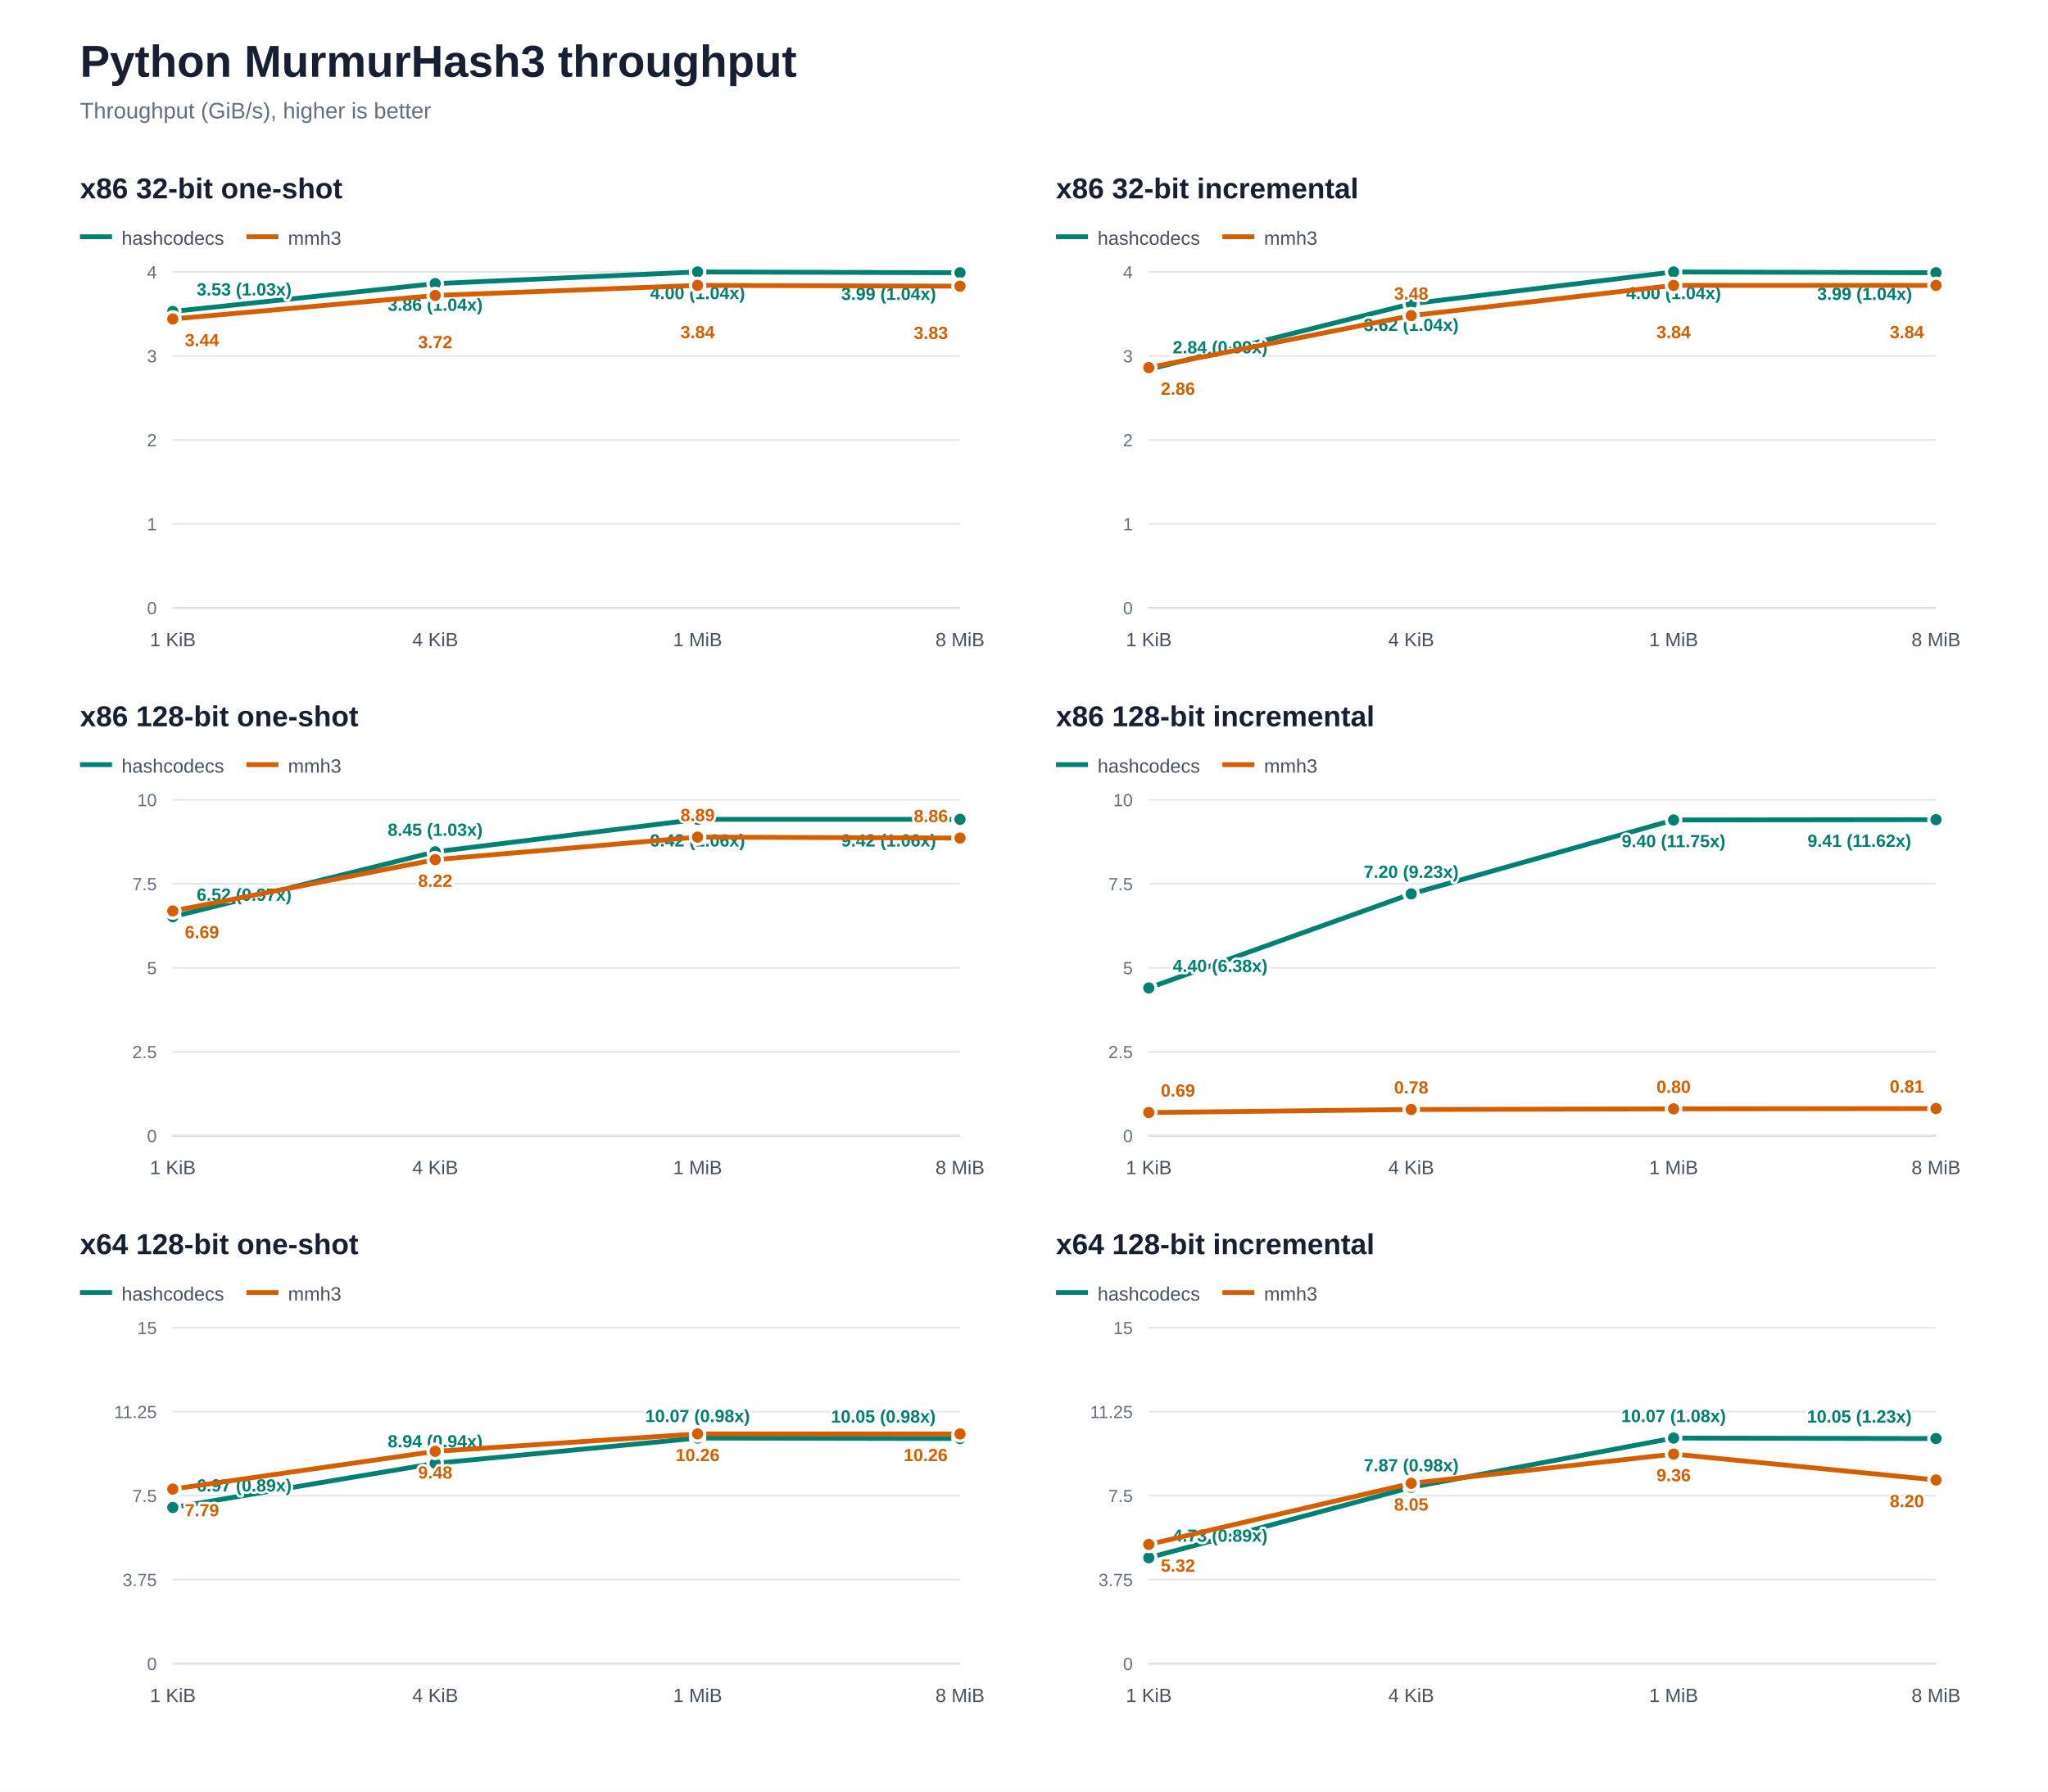
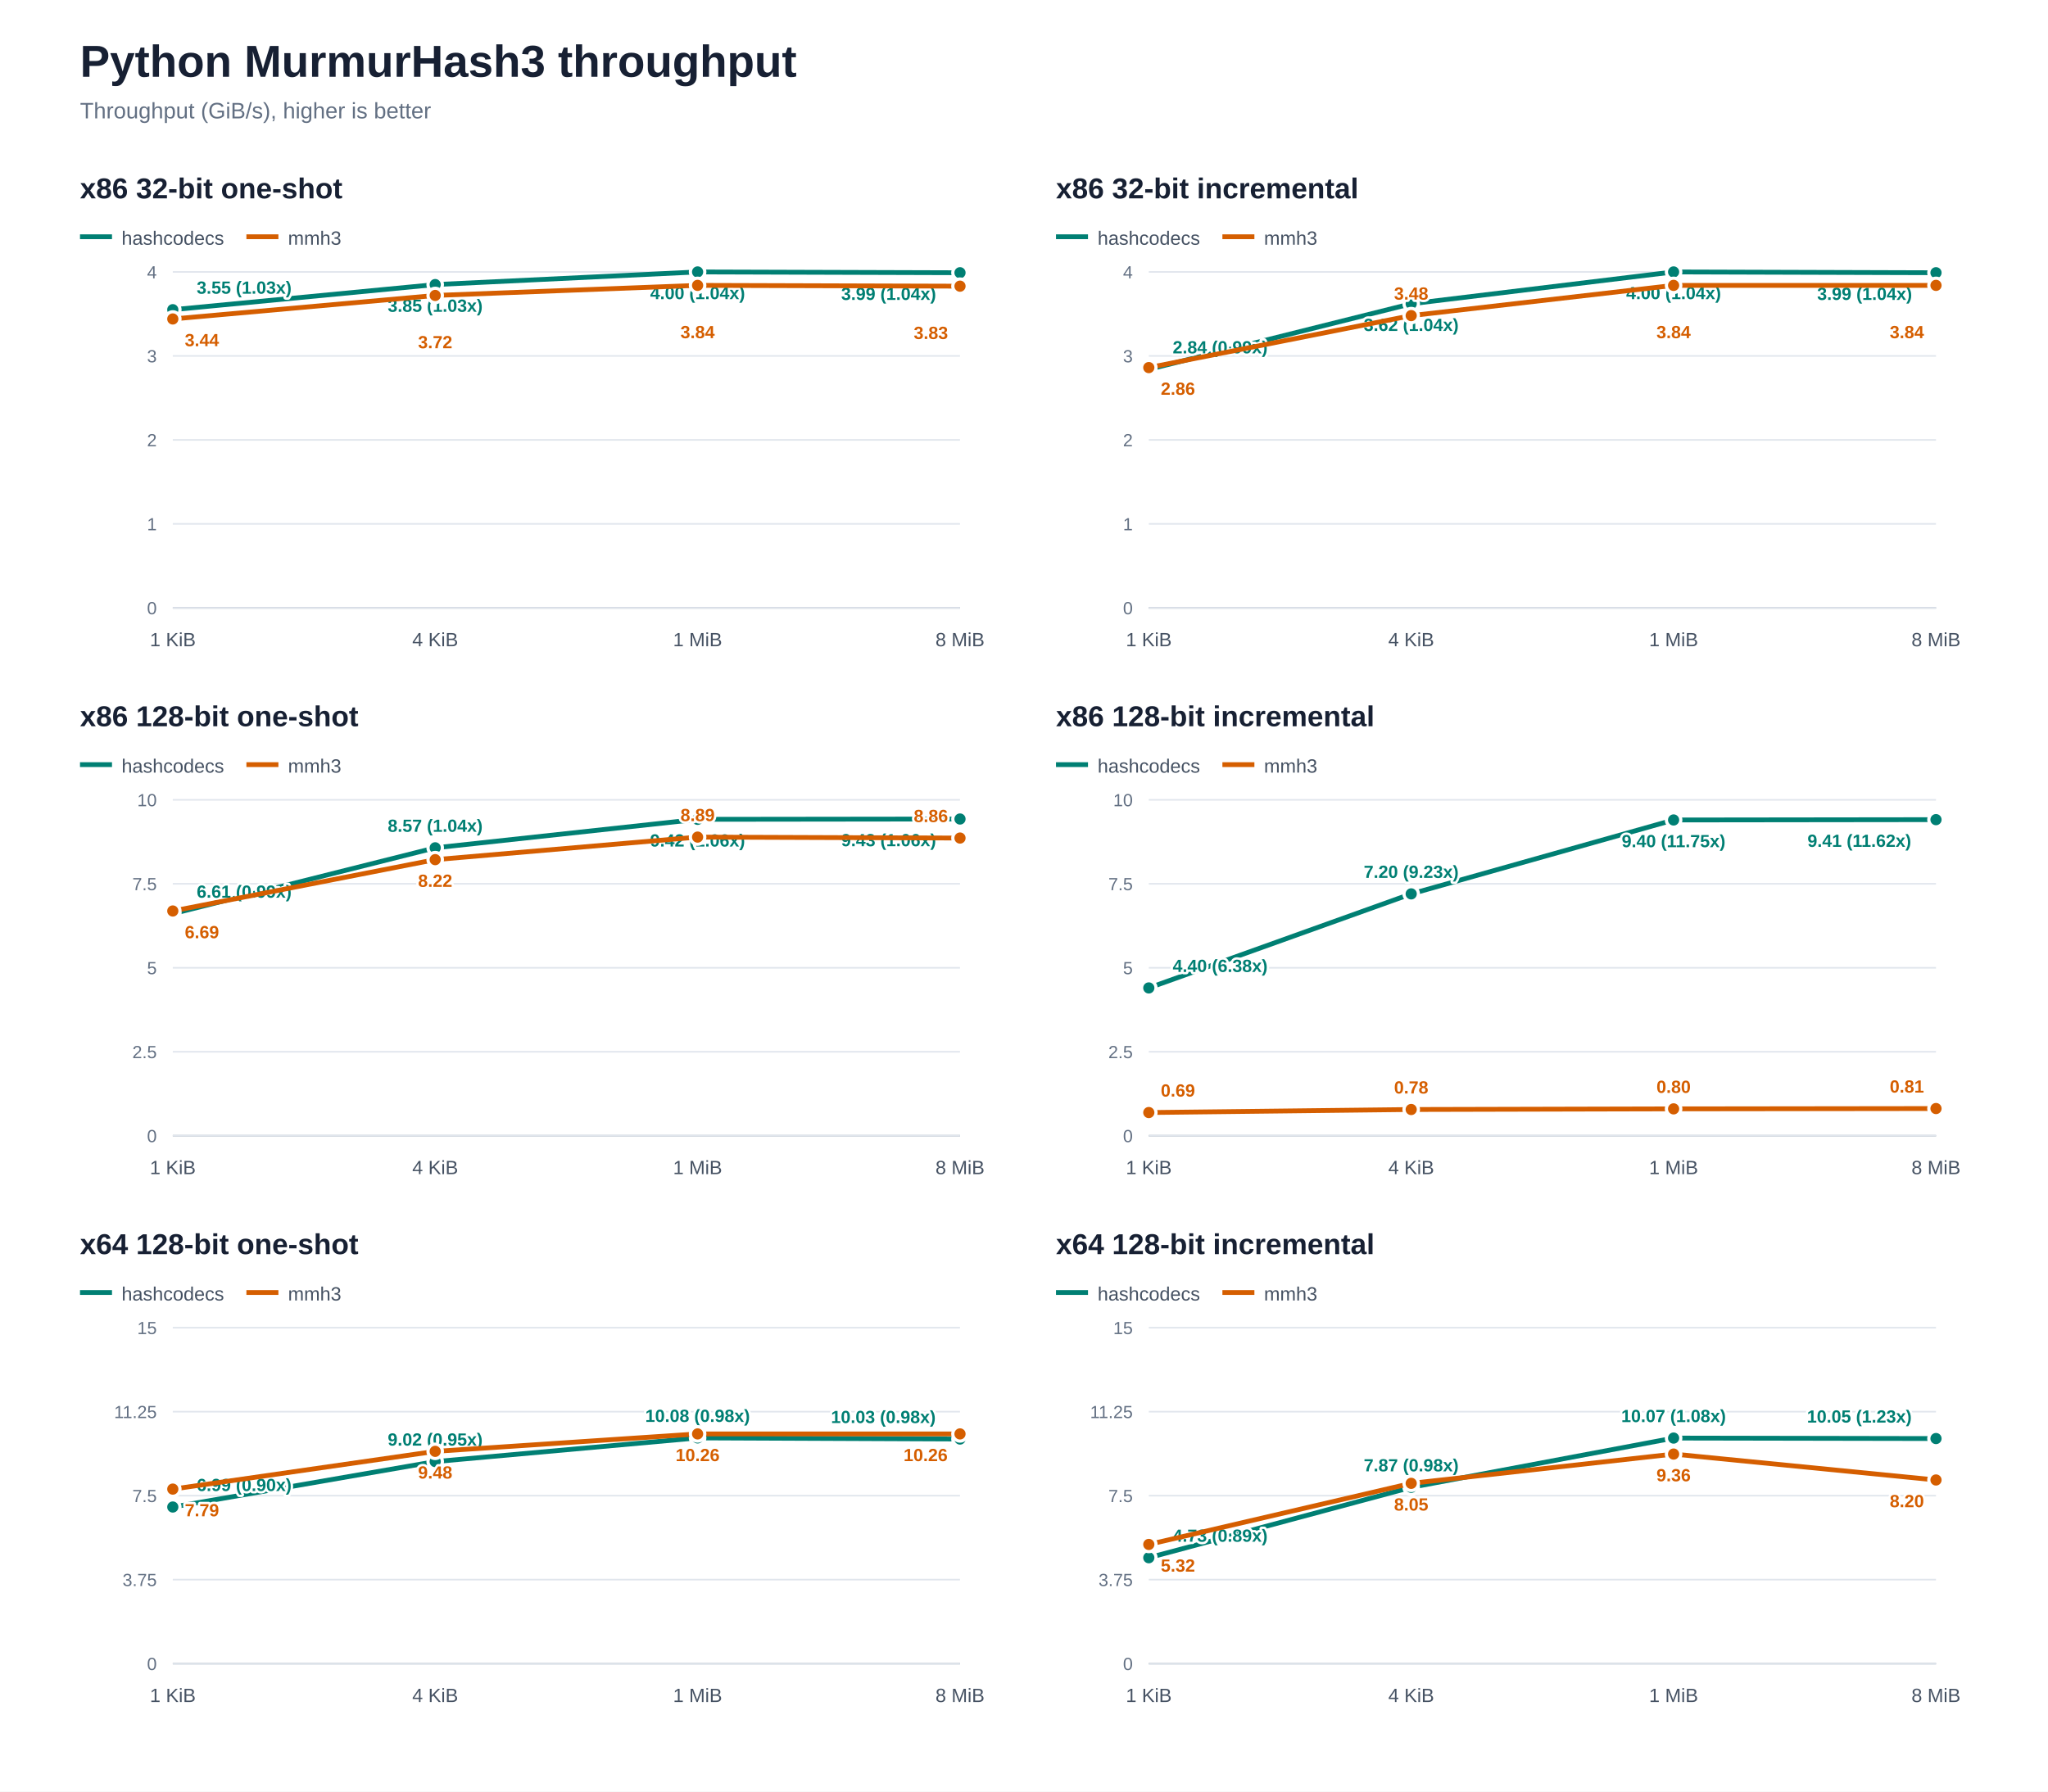
<svg xmlns="http://www.w3.org/2000/svg" width="1280" height="1120" viewBox="0 0 1280 1120" role="img" aria-labelledby="title desc">
  <rect width="100%" height="100%" fill="#ffffff" />
  <text x="50" y="48" fill="#172033" font-family="Segoe UI,Arial,sans-serif" font-size="28" font-weight="700">Python MurmurHash3 throughput</text>
  <text x="50" y="74" fill="#637083" font-family="Segoe UI,Arial,sans-serif" font-size="14">Throughput (GiB/s), higher is better</text>
  <text x="50" y="124" fill="#172033" font-family="Segoe UI,Arial,sans-serif" font-size="18" font-weight="600">x86 32-bit one-shot</text>
  <line x1="108" y1="380" x2="600" y2="380" stroke="#9aa5b4" />
  <line x1="50" y1="148" x2="70" y2="148" stroke="#007f73" stroke-width="3" />
  <text x="76" y="153" fill="#465263" font-family="Segoe UI,Arial,sans-serif" font-size="12">hashcodecs</text>
  <line x1="154" y1="148" x2="174" y2="148" stroke="#d55e00" stroke-width="3" />
  <text x="180" y="153" fill="#465263" font-family="Segoe UI,Arial,sans-serif" font-size="12">mmh3</text>
  <line x1="108" y1="380.0" x2="600" y2="380.0" stroke="#e1e6ed" />
  <text x="98" y="384.0" text-anchor="end" fill="#637083" font-family="Segoe UI,Arial,sans-serif" font-size="11">0</text>
  <line x1="108" y1="327.5" x2="600" y2="327.5" stroke="#e1e6ed" />
  <text x="98" y="331.5" text-anchor="end" fill="#637083" font-family="Segoe UI,Arial,sans-serif" font-size="11">1</text>
  <line x1="108" y1="275.0" x2="600" y2="275.0" stroke="#e1e6ed" />
  <text x="98" y="279.0" text-anchor="end" fill="#637083" font-family="Segoe UI,Arial,sans-serif" font-size="11">2</text>
  <line x1="108" y1="222.5" x2="600" y2="222.5" stroke="#e1e6ed" />
  <text x="98" y="226.5" text-anchor="end" fill="#637083" font-family="Segoe UI,Arial,sans-serif" font-size="11">3</text>
  <line x1="108" y1="170.0" x2="600" y2="170.0" stroke="#e1e6ed" />
  <text x="98" y="174.0" text-anchor="end" fill="#637083" font-family="Segoe UI,Arial,sans-serif" font-size="11">4</text>
  <text x="108.0" y="404" text-anchor="middle" fill="#465263" font-family="Segoe UI,Arial,sans-serif" font-size="12">1 KiB</text>
  <text x="272.0" y="404" text-anchor="middle" fill="#465263" font-family="Segoe UI,Arial,sans-serif" font-size="12">4 KiB</text>
  <text x="436.0" y="404" text-anchor="middle" fill="#465263" font-family="Segoe UI,Arial,sans-serif" font-size="12">1 MiB</text>
  <text x="600.0" y="404" text-anchor="middle" fill="#465263" font-family="Segoe UI,Arial,sans-serif" font-size="12">8 MiB</text>
-   <polyline points="108.0,194.7 272.0,177.3 436.0,170.0 600.0,170.5" fill="none" stroke="#007f73" stroke-width="3" stroke-linejoin="round" stroke-linecap="round" />
-   <circle cx="108.0" cy="194.7" r="4.5" fill="#007f73" stroke="#ffffff" stroke-width="2" />
-   <text x="152.6" y="184.7" text-anchor="middle" fill="#007f73" font-family="Segoe UI,Arial,sans-serif" font-size="11" font-weight="600" paint-order="stroke" stroke="#ffffff" stroke-width="3" stroke-linejoin="round">3.53 (1.03x)</text>
-   <circle cx="272.0" cy="177.3" r="4.5" fill="#007f73" stroke="#ffffff" stroke-width="2" />
-   <text x="272.0" y="194.3" text-anchor="middle" fill="#007f73" font-family="Segoe UI,Arial,sans-serif" font-size="11" font-weight="600" paint-order="stroke" stroke="#ffffff" stroke-width="3" stroke-linejoin="round">3.86 (1.04x)</text>
+   <polyline points="108.0,193.6 272.0,177.9 436.0,170.0 600.0,170.5" fill="none" stroke="#007f73" stroke-width="3" stroke-linejoin="round" stroke-linecap="round" />
+   <circle cx="108.0" cy="193.6" r="4.5" fill="#007f73" stroke="#ffffff" stroke-width="2" />
+   <text x="152.6" y="183.6" text-anchor="middle" fill="#007f73" font-family="Segoe UI,Arial,sans-serif" font-size="11" font-weight="600" paint-order="stroke" stroke="#ffffff" stroke-width="3" stroke-linejoin="round">3.55 (1.03x)</text>
+   <circle cx="272.0" cy="177.9" r="4.5" fill="#007f73" stroke="#ffffff" stroke-width="2" />
+   <text x="272.0" y="194.9" text-anchor="middle" fill="#007f73" font-family="Segoe UI,Arial,sans-serif" font-size="11" font-weight="600" paint-order="stroke" stroke="#ffffff" stroke-width="3" stroke-linejoin="round">3.85 (1.03x)</text>
  <circle cx="436.0" cy="170.0" r="4.5" fill="#007f73" stroke="#ffffff" stroke-width="2" />
  <text x="436.0" y="187.0" text-anchor="middle" fill="#007f73" font-family="Segoe UI,Arial,sans-serif" font-size="11" font-weight="600" paint-order="stroke" stroke="#ffffff" stroke-width="3" stroke-linejoin="round">4.00 (1.04x)</text>
  <circle cx="600.0" cy="170.5" r="4.5" fill="#007f73" stroke="#ffffff" stroke-width="2" />
  <text x="555.4" y="187.5" text-anchor="middle" fill="#007f73" font-family="Segoe UI,Arial,sans-serif" font-size="11" font-weight="600" paint-order="stroke" stroke="#ffffff" stroke-width="3" stroke-linejoin="round">3.99 (1.04x)</text>
  <polyline points="108.0,199.4 272.0,184.7 436.0,178.4 600.0,178.9" fill="none" stroke="#d55e00" stroke-width="3" stroke-linejoin="round" stroke-linecap="round" />
  <circle cx="108.0" cy="199.4" r="4.5" fill="#d55e00" stroke="#ffffff" stroke-width="2" />
  <text x="126.2" y="216.4" text-anchor="middle" fill="#d55e00" font-family="Segoe UI,Arial,sans-serif" font-size="11" font-weight="600" paint-order="stroke" stroke="#ffffff" stroke-width="3" stroke-linejoin="round">3.44</text>
  <circle cx="272.0" cy="184.7" r="4.5" fill="#d55e00" stroke="#ffffff" stroke-width="2" />
  <text x="272.0" y="217.7" text-anchor="middle" fill="#d55e00" font-family="Segoe UI,Arial,sans-serif" font-size="11" font-weight="600" paint-order="stroke" stroke="#ffffff" stroke-width="3" stroke-linejoin="round">3.72</text>
  <circle cx="436.0" cy="178.4" r="4.5" fill="#d55e00" stroke="#ffffff" stroke-width="2" />
  <text x="436.0" y="211.4" text-anchor="middle" fill="#d55e00" font-family="Segoe UI,Arial,sans-serif" font-size="11" font-weight="600" paint-order="stroke" stroke="#ffffff" stroke-width="3" stroke-linejoin="round">3.84</text>
  <circle cx="600.0" cy="178.9" r="4.5" fill="#d55e00" stroke="#ffffff" stroke-width="2" />
  <text x="581.8" y="211.9" text-anchor="middle" fill="#d55e00" font-family="Segoe UI,Arial,sans-serif" font-size="11" font-weight="600" paint-order="stroke" stroke="#ffffff" stroke-width="3" stroke-linejoin="round">3.83</text>
  <text x="660" y="124" fill="#172033" font-family="Segoe UI,Arial,sans-serif" font-size="18" font-weight="600">x86 32-bit incremental</text>
  <line x1="718" y1="380" x2="1210" y2="380" stroke="#9aa5b4" />
  <line x1="660" y1="148" x2="680" y2="148" stroke="#007f73" stroke-width="3" />
  <text x="686" y="153" fill="#465263" font-family="Segoe UI,Arial,sans-serif" font-size="12">hashcodecs</text>
  <line x1="764" y1="148" x2="784" y2="148" stroke="#d55e00" stroke-width="3" />
  <text x="790" y="153" fill="#465263" font-family="Segoe UI,Arial,sans-serif" font-size="12">mmh3</text>
  <line x1="718" y1="380.0" x2="1210" y2="380.0" stroke="#e1e6ed" />
  <text x="708" y="384.0" text-anchor="end" fill="#637083" font-family="Segoe UI,Arial,sans-serif" font-size="11">0</text>
  <line x1="718" y1="327.5" x2="1210" y2="327.5" stroke="#e1e6ed" />
  <text x="708" y="331.5" text-anchor="end" fill="#637083" font-family="Segoe UI,Arial,sans-serif" font-size="11">1</text>
  <line x1="718" y1="275.0" x2="1210" y2="275.0" stroke="#e1e6ed" />
  <text x="708" y="279.0" text-anchor="end" fill="#637083" font-family="Segoe UI,Arial,sans-serif" font-size="11">2</text>
  <line x1="718" y1="222.5" x2="1210" y2="222.5" stroke="#e1e6ed" />
  <text x="708" y="226.5" text-anchor="end" fill="#637083" font-family="Segoe UI,Arial,sans-serif" font-size="11">3</text>
  <line x1="718" y1="170.0" x2="1210" y2="170.0" stroke="#e1e6ed" />
  <text x="708" y="174.0" text-anchor="end" fill="#637083" font-family="Segoe UI,Arial,sans-serif" font-size="11">4</text>
  <text x="718.0" y="404" text-anchor="middle" fill="#465263" font-family="Segoe UI,Arial,sans-serif" font-size="12">1 KiB</text>
  <text x="882.0" y="404" text-anchor="middle" fill="#465263" font-family="Segoe UI,Arial,sans-serif" font-size="12">4 KiB</text>
  <text x="1046.0" y="404" text-anchor="middle" fill="#465263" font-family="Segoe UI,Arial,sans-serif" font-size="12">1 MiB</text>
  <text x="1210.0" y="404" text-anchor="middle" fill="#465263" font-family="Segoe UI,Arial,sans-serif" font-size="12">8 MiB</text>
  <polyline points="718.0,230.9 882.0,189.9 1046.0,170.0 1210.0,170.5" fill="none" stroke="#007f73" stroke-width="3" stroke-linejoin="round" stroke-linecap="round" />
  <circle cx="718.0" cy="230.9" r="4.5" fill="#007f73" stroke="#ffffff" stroke-width="2" />
  <text x="762.6" y="220.9" text-anchor="middle" fill="#007f73" font-family="Segoe UI,Arial,sans-serif" font-size="11" font-weight="600" paint-order="stroke" stroke="#ffffff" stroke-width="3" stroke-linejoin="round">2.84 (0.99x)</text>
  <circle cx="882.0" cy="189.9" r="4.5" fill="#007f73" stroke="#ffffff" stroke-width="2" />
  <text x="882.0" y="206.9" text-anchor="middle" fill="#007f73" font-family="Segoe UI,Arial,sans-serif" font-size="11" font-weight="600" paint-order="stroke" stroke="#ffffff" stroke-width="3" stroke-linejoin="round">3.62 (1.04x)</text>
  <circle cx="1046.0" cy="170.0" r="4.5" fill="#007f73" stroke="#ffffff" stroke-width="2" />
  <text x="1046.0" y="187.0" text-anchor="middle" fill="#007f73" font-family="Segoe UI,Arial,sans-serif" font-size="11" font-weight="600" paint-order="stroke" stroke="#ffffff" stroke-width="3" stroke-linejoin="round">4.00 (1.04x)</text>
  <circle cx="1210.0" cy="170.5" r="4.5" fill="#007f73" stroke="#ffffff" stroke-width="2" />
  <text x="1165.4" y="187.5" text-anchor="middle" fill="#007f73" font-family="Segoe UI,Arial,sans-serif" font-size="11" font-weight="600" paint-order="stroke" stroke="#ffffff" stroke-width="3" stroke-linejoin="round">3.99 (1.04x)</text>
  <polyline points="718.0,229.8 882.0,197.3 1046.0,178.4 1210.0,178.4" fill="none" stroke="#d55e00" stroke-width="3" stroke-linejoin="round" stroke-linecap="round" />
  <circle cx="718.0" cy="229.8" r="4.5" fill="#d55e00" stroke="#ffffff" stroke-width="2" />
  <text x="736.2" y="246.8" text-anchor="middle" fill="#d55e00" font-family="Segoe UI,Arial,sans-serif" font-size="11" font-weight="600" paint-order="stroke" stroke="#ffffff" stroke-width="3" stroke-linejoin="round">2.86</text>
  <circle cx="882.0" cy="197.3" r="4.5" fill="#d55e00" stroke="#ffffff" stroke-width="2" />
  <text x="882.0" y="187.3" text-anchor="middle" fill="#d55e00" font-family="Segoe UI,Arial,sans-serif" font-size="11" font-weight="600" paint-order="stroke" stroke="#ffffff" stroke-width="3" stroke-linejoin="round">3.48</text>
  <circle cx="1046.0" cy="178.4" r="4.5" fill="#d55e00" stroke="#ffffff" stroke-width="2" />
  <text x="1046.0" y="211.4" text-anchor="middle" fill="#d55e00" font-family="Segoe UI,Arial,sans-serif" font-size="11" font-weight="600" paint-order="stroke" stroke="#ffffff" stroke-width="3" stroke-linejoin="round">3.84</text>
  <circle cx="1210.0" cy="178.4" r="4.5" fill="#d55e00" stroke="#ffffff" stroke-width="2" />
  <text x="1191.8" y="211.4" text-anchor="middle" fill="#d55e00" font-family="Segoe UI,Arial,sans-serif" font-size="11" font-weight="600" paint-order="stroke" stroke="#ffffff" stroke-width="3" stroke-linejoin="round">3.84</text>
  <text x="50" y="454" fill="#172033" font-family="Segoe UI,Arial,sans-serif" font-size="18" font-weight="600">x86 128-bit one-shot</text>
  <line x1="108" y1="710" x2="600" y2="710" stroke="#9aa5b4" />
  <line x1="50" y1="478" x2="70" y2="478" stroke="#007f73" stroke-width="3" />
  <text x="76" y="483" fill="#465263" font-family="Segoe UI,Arial,sans-serif" font-size="12">hashcodecs</text>
  <line x1="154" y1="478" x2="174" y2="478" stroke="#d55e00" stroke-width="3" />
  <text x="180" y="483" fill="#465263" font-family="Segoe UI,Arial,sans-serif" font-size="12">mmh3</text>
  <line x1="108" y1="710.0" x2="600" y2="710.0" stroke="#e1e6ed" />
  <text x="98" y="714.0" text-anchor="end" fill="#637083" font-family="Segoe UI,Arial,sans-serif" font-size="11">0</text>
  <line x1="108" y1="657.5" x2="600" y2="657.5" stroke="#e1e6ed" />
  <text x="98" y="661.5" text-anchor="end" fill="#637083" font-family="Segoe UI,Arial,sans-serif" font-size="11">2.5</text>
  <line x1="108" y1="605.0" x2="600" y2="605.0" stroke="#e1e6ed" />
  <text x="98" y="609.0" text-anchor="end" fill="#637083" font-family="Segoe UI,Arial,sans-serif" font-size="11">5</text>
  <line x1="108" y1="552.5" x2="600" y2="552.5" stroke="#e1e6ed" />
  <text x="98" y="556.5" text-anchor="end" fill="#637083" font-family="Segoe UI,Arial,sans-serif" font-size="11">7.5</text>
  <line x1="108" y1="500.0" x2="600" y2="500.0" stroke="#e1e6ed" />
  <text x="98" y="504.0" text-anchor="end" fill="#637083" font-family="Segoe UI,Arial,sans-serif" font-size="11">10</text>
  <text x="108.0" y="734" text-anchor="middle" fill="#465263" font-family="Segoe UI,Arial,sans-serif" font-size="12">1 KiB</text>
  <text x="272.0" y="734" text-anchor="middle" fill="#465263" font-family="Segoe UI,Arial,sans-serif" font-size="12">4 KiB</text>
  <text x="436.0" y="734" text-anchor="middle" fill="#465263" font-family="Segoe UI,Arial,sans-serif" font-size="12">1 MiB</text>
  <text x="600.0" y="734" text-anchor="middle" fill="#465263" font-family="Segoe UI,Arial,sans-serif" font-size="12">8 MiB</text>
-   <polyline points="108.0,573.1 272.0,532.5 436.0,512.2 600.0,512.2" fill="none" stroke="#007f73" stroke-width="3" stroke-linejoin="round" stroke-linecap="round" />
-   <circle cx="108.0" cy="573.1" r="4.5" fill="#007f73" stroke="#ffffff" stroke-width="2" />
-   <text x="152.6" y="563.1" text-anchor="middle" fill="#007f73" font-family="Segoe UI,Arial,sans-serif" font-size="11" font-weight="600" paint-order="stroke" stroke="#ffffff" stroke-width="3" stroke-linejoin="round">6.52 (0.97x)</text>
-   <circle cx="272.0" cy="532.5" r="4.5" fill="#007f73" stroke="#ffffff" stroke-width="2" />
-   <text x="272.0" y="522.5" text-anchor="middle" fill="#007f73" font-family="Segoe UI,Arial,sans-serif" font-size="11" font-weight="600" paint-order="stroke" stroke="#ffffff" stroke-width="3" stroke-linejoin="round">8.45 (1.03x)</text>
+   <polyline points="108.0,571.2 272.0,530.0 436.0,512.2 600.0,512.0" fill="none" stroke="#007f73" stroke-width="3" stroke-linejoin="round" stroke-linecap="round" />
+   <circle cx="108.0" cy="571.2" r="4.5" fill="#007f73" stroke="#ffffff" stroke-width="2" />
+   <text x="152.6" y="561.2" text-anchor="middle" fill="#007f73" font-family="Segoe UI,Arial,sans-serif" font-size="11" font-weight="600" paint-order="stroke" stroke="#ffffff" stroke-width="3" stroke-linejoin="round">6.61 (0.99x)</text>
+   <circle cx="272.0" cy="530.0" r="4.5" fill="#007f73" stroke="#ffffff" stroke-width="2" />
+   <text x="272.0" y="520.0" text-anchor="middle" fill="#007f73" font-family="Segoe UI,Arial,sans-serif" font-size="11" font-weight="600" paint-order="stroke" stroke="#ffffff" stroke-width="3" stroke-linejoin="round">8.57 (1.04x)</text>
  <circle cx="436.0" cy="512.2" r="4.5" fill="#007f73" stroke="#ffffff" stroke-width="2" />
  <text x="436.0" y="529.2" text-anchor="middle" fill="#007f73" font-family="Segoe UI,Arial,sans-serif" font-size="11" font-weight="600" paint-order="stroke" stroke="#ffffff" stroke-width="3" stroke-linejoin="round">9.42 (1.06x)</text>
-   <circle cx="600.0" cy="512.2" r="4.5" fill="#007f73" stroke="#ffffff" stroke-width="2" />
-   <text x="555.4" y="529.2" text-anchor="middle" fill="#007f73" font-family="Segoe UI,Arial,sans-serif" font-size="11" font-weight="600" paint-order="stroke" stroke="#ffffff" stroke-width="3" stroke-linejoin="round">9.42 (1.06x)</text>
+   <circle cx="600.0" cy="512.0" r="4.5" fill="#007f73" stroke="#ffffff" stroke-width="2" />
+   <text x="555.4" y="529.0" text-anchor="middle" fill="#007f73" font-family="Segoe UI,Arial,sans-serif" font-size="11" font-weight="600" paint-order="stroke" stroke="#ffffff" stroke-width="3" stroke-linejoin="round">9.43 (1.06x)</text>
  <polyline points="108.0,569.5 272.0,537.4 436.0,523.3 600.0,523.9" fill="none" stroke="#d55e00" stroke-width="3" stroke-linejoin="round" stroke-linecap="round" />
  <circle cx="108.0" cy="569.5" r="4.5" fill="#d55e00" stroke="#ffffff" stroke-width="2" />
  <text x="126.2" y="586.5" text-anchor="middle" fill="#d55e00" font-family="Segoe UI,Arial,sans-serif" font-size="11" font-weight="600" paint-order="stroke" stroke="#ffffff" stroke-width="3" stroke-linejoin="round">6.69</text>
  <circle cx="272.0" cy="537.4" r="4.5" fill="#d55e00" stroke="#ffffff" stroke-width="2" />
  <text x="272.0" y="554.4" text-anchor="middle" fill="#d55e00" font-family="Segoe UI,Arial,sans-serif" font-size="11" font-weight="600" paint-order="stroke" stroke="#ffffff" stroke-width="3" stroke-linejoin="round">8.22</text>
  <circle cx="436.0" cy="523.3" r="4.5" fill="#d55e00" stroke="#ffffff" stroke-width="2" />
  <text x="436.0" y="513.3" text-anchor="middle" fill="#d55e00" font-family="Segoe UI,Arial,sans-serif" font-size="11" font-weight="600" paint-order="stroke" stroke="#ffffff" stroke-width="3" stroke-linejoin="round">8.89</text>
  <circle cx="600.0" cy="523.9" r="4.5" fill="#d55e00" stroke="#ffffff" stroke-width="2" />
  <text x="581.8" y="513.9" text-anchor="middle" fill="#d55e00" font-family="Segoe UI,Arial,sans-serif" font-size="11" font-weight="600" paint-order="stroke" stroke="#ffffff" stroke-width="3" stroke-linejoin="round">8.86</text>
  <text x="660" y="454" fill="#172033" font-family="Segoe UI,Arial,sans-serif" font-size="18" font-weight="600">x86 128-bit incremental</text>
  <line x1="718" y1="710" x2="1210" y2="710" stroke="#9aa5b4" />
  <line x1="660" y1="478" x2="680" y2="478" stroke="#007f73" stroke-width="3" />
  <text x="686" y="483" fill="#465263" font-family="Segoe UI,Arial,sans-serif" font-size="12">hashcodecs</text>
  <line x1="764" y1="478" x2="784" y2="478" stroke="#d55e00" stroke-width="3" />
  <text x="790" y="483" fill="#465263" font-family="Segoe UI,Arial,sans-serif" font-size="12">mmh3</text>
  <line x1="718" y1="710.0" x2="1210" y2="710.0" stroke="#e1e6ed" />
  <text x="708" y="714.0" text-anchor="end" fill="#637083" font-family="Segoe UI,Arial,sans-serif" font-size="11">0</text>
  <line x1="718" y1="657.5" x2="1210" y2="657.5" stroke="#e1e6ed" />
  <text x="708" y="661.5" text-anchor="end" fill="#637083" font-family="Segoe UI,Arial,sans-serif" font-size="11">2.5</text>
  <line x1="718" y1="605.0" x2="1210" y2="605.0" stroke="#e1e6ed" />
  <text x="708" y="609.0" text-anchor="end" fill="#637083" font-family="Segoe UI,Arial,sans-serif" font-size="11">5</text>
  <line x1="718" y1="552.5" x2="1210" y2="552.5" stroke="#e1e6ed" />
  <text x="708" y="556.5" text-anchor="end" fill="#637083" font-family="Segoe UI,Arial,sans-serif" font-size="11">7.5</text>
  <line x1="718" y1="500.0" x2="1210" y2="500.0" stroke="#e1e6ed" />
  <text x="708" y="504.0" text-anchor="end" fill="#637083" font-family="Segoe UI,Arial,sans-serif" font-size="11">10</text>
  <text x="718.0" y="734" text-anchor="middle" fill="#465263" font-family="Segoe UI,Arial,sans-serif" font-size="12">1 KiB</text>
  <text x="882.0" y="734" text-anchor="middle" fill="#465263" font-family="Segoe UI,Arial,sans-serif" font-size="12">4 KiB</text>
  <text x="1046.0" y="734" text-anchor="middle" fill="#465263" font-family="Segoe UI,Arial,sans-serif" font-size="12">1 MiB</text>
  <text x="1210.0" y="734" text-anchor="middle" fill="#465263" font-family="Segoe UI,Arial,sans-serif" font-size="12">8 MiB</text>
  <polyline points="718.0,617.6 882.0,558.8 1046.0,512.6 1210.0,512.4" fill="none" stroke="#007f73" stroke-width="3" stroke-linejoin="round" stroke-linecap="round" />
  <circle cx="718.0" cy="617.6" r="4.5" fill="#007f73" stroke="#ffffff" stroke-width="2" />
  <text x="762.6" y="607.6" text-anchor="middle" fill="#007f73" font-family="Segoe UI,Arial,sans-serif" font-size="11" font-weight="600" paint-order="stroke" stroke="#ffffff" stroke-width="3" stroke-linejoin="round">4.40 (6.38x)</text>
  <circle cx="882.0" cy="558.8" r="4.5" fill="#007f73" stroke="#ffffff" stroke-width="2" />
  <text x="882.0" y="548.8" text-anchor="middle" fill="#007f73" font-family="Segoe UI,Arial,sans-serif" font-size="11" font-weight="600" paint-order="stroke" stroke="#ffffff" stroke-width="3" stroke-linejoin="round">7.20 (9.23x)</text>
  <circle cx="1046.0" cy="512.6" r="4.5" fill="#007f73" stroke="#ffffff" stroke-width="2" />
  <text x="1046.0" y="529.6" text-anchor="middle" fill="#007f73" font-family="Segoe UI,Arial,sans-serif" font-size="11" font-weight="600" paint-order="stroke" stroke="#ffffff" stroke-width="3" stroke-linejoin="round">9.40 (11.75x)</text>
  <circle cx="1210.0" cy="512.4" r="4.5" fill="#007f73" stroke="#ffffff" stroke-width="2" />
  <text x="1162.1" y="529.4" text-anchor="middle" fill="#007f73" font-family="Segoe UI,Arial,sans-serif" font-size="11" font-weight="600" paint-order="stroke" stroke="#ffffff" stroke-width="3" stroke-linejoin="round">9.41 (11.62x)</text>
  <polyline points="718.0,695.5 882.0,693.6 1046.0,693.2 1210.0,693.0" fill="none" stroke="#d55e00" stroke-width="3" stroke-linejoin="round" stroke-linecap="round" />
  <circle cx="718.0" cy="695.5" r="4.5" fill="#d55e00" stroke="#ffffff" stroke-width="2" />
  <text x="736.2" y="685.5" text-anchor="middle" fill="#d55e00" font-family="Segoe UI,Arial,sans-serif" font-size="11" font-weight="600" paint-order="stroke" stroke="#ffffff" stroke-width="3" stroke-linejoin="round">0.69</text>
  <circle cx="882.0" cy="693.6" r="4.5" fill="#d55e00" stroke="#ffffff" stroke-width="2" />
  <text x="882.0" y="683.6" text-anchor="middle" fill="#d55e00" font-family="Segoe UI,Arial,sans-serif" font-size="11" font-weight="600" paint-order="stroke" stroke="#ffffff" stroke-width="3" stroke-linejoin="round">0.78</text>
  <circle cx="1046.0" cy="693.2" r="4.5" fill="#d55e00" stroke="#ffffff" stroke-width="2" />
  <text x="1046.0" y="683.2" text-anchor="middle" fill="#d55e00" font-family="Segoe UI,Arial,sans-serif" font-size="11" font-weight="600" paint-order="stroke" stroke="#ffffff" stroke-width="3" stroke-linejoin="round">0.80</text>
  <circle cx="1210.0" cy="693.0" r="4.5" fill="#d55e00" stroke="#ffffff" stroke-width="2" />
  <text x="1191.8" y="683.0" text-anchor="middle" fill="#d55e00" font-family="Segoe UI,Arial,sans-serif" font-size="11" font-weight="600" paint-order="stroke" stroke="#ffffff" stroke-width="3" stroke-linejoin="round">0.81</text>
  <text x="50" y="784" fill="#172033" font-family="Segoe UI,Arial,sans-serif" font-size="18" font-weight="600">x64 128-bit one-shot</text>
  <line x1="108" y1="1040" x2="600" y2="1040" stroke="#9aa5b4" />
  <line x1="50" y1="808" x2="70" y2="808" stroke="#007f73" stroke-width="3" />
  <text x="76" y="813" fill="#465263" font-family="Segoe UI,Arial,sans-serif" font-size="12">hashcodecs</text>
  <line x1="154" y1="808" x2="174" y2="808" stroke="#d55e00" stroke-width="3" />
  <text x="180" y="813" fill="#465263" font-family="Segoe UI,Arial,sans-serif" font-size="12">mmh3</text>
  <line x1="108" y1="1040.0" x2="600" y2="1040.0" stroke="#e1e6ed" />
  <text x="98" y="1044.0" text-anchor="end" fill="#637083" font-family="Segoe UI,Arial,sans-serif" font-size="11">0</text>
  <line x1="108" y1="987.5" x2="600" y2="987.5" stroke="#e1e6ed" />
  <text x="98" y="991.5" text-anchor="end" fill="#637083" font-family="Segoe UI,Arial,sans-serif" font-size="11">3.75</text>
  <line x1="108" y1="935.0" x2="600" y2="935.0" stroke="#e1e6ed" />
  <text x="98" y="939.0" text-anchor="end" fill="#637083" font-family="Segoe UI,Arial,sans-serif" font-size="11">7.5</text>
  <line x1="108" y1="882.5" x2="600" y2="882.5" stroke="#e1e6ed" />
  <text x="98" y="886.5" text-anchor="end" fill="#637083" font-family="Segoe UI,Arial,sans-serif" font-size="11">11.25</text>
  <line x1="108" y1="830.0" x2="600" y2="830.0" stroke="#e1e6ed" />
  <text x="98" y="834.0" text-anchor="end" fill="#637083" font-family="Segoe UI,Arial,sans-serif" font-size="11">15</text>
  <text x="108.0" y="1064" text-anchor="middle" fill="#465263" font-family="Segoe UI,Arial,sans-serif" font-size="12">1 KiB</text>
  <text x="272.0" y="1064" text-anchor="middle" fill="#465263" font-family="Segoe UI,Arial,sans-serif" font-size="12">4 KiB</text>
  <text x="436.0" y="1064" text-anchor="middle" fill="#465263" font-family="Segoe UI,Arial,sans-serif" font-size="12">1 MiB</text>
  <text x="600.0" y="1064" text-anchor="middle" fill="#465263" font-family="Segoe UI,Arial,sans-serif" font-size="12">8 MiB</text>
-   <polyline points="108.0,942.4 272.0,914.8 436.0,899.0 600.0,899.3" fill="none" stroke="#007f73" stroke-width="3" stroke-linejoin="round" stroke-linecap="round" />
-   <circle cx="108.0" cy="942.4" r="4.5" fill="#007f73" stroke="#ffffff" stroke-width="2" />
-   <text x="152.6" y="932.4" text-anchor="middle" fill="#007f73" font-family="Segoe UI,Arial,sans-serif" font-size="11" font-weight="600" paint-order="stroke" stroke="#ffffff" stroke-width="3" stroke-linejoin="round">6.97 (0.89x)</text>
-   <circle cx="272.0" cy="914.8" r="4.5" fill="#007f73" stroke="#ffffff" stroke-width="2" />
-   <text x="272.0" y="904.8" text-anchor="middle" fill="#007f73" font-family="Segoe UI,Arial,sans-serif" font-size="11" font-weight="600" paint-order="stroke" stroke="#ffffff" stroke-width="3" stroke-linejoin="round">8.94 (0.94x)</text>
-   <circle cx="436.0" cy="899.0" r="4.5" fill="#007f73" stroke="#ffffff" stroke-width="2" />
-   <text x="436.0" y="889.0" text-anchor="middle" fill="#007f73" font-family="Segoe UI,Arial,sans-serif" font-size="11" font-weight="600" paint-order="stroke" stroke="#ffffff" stroke-width="3" stroke-linejoin="round">10.07 (0.98x)</text>
-   <circle cx="600.0" cy="899.3" r="4.5" fill="#007f73" stroke="#ffffff" stroke-width="2" />
-   <text x="552.1" y="889.3" text-anchor="middle" fill="#007f73" font-family="Segoe UI,Arial,sans-serif" font-size="11" font-weight="600" paint-order="stroke" stroke="#ffffff" stroke-width="3" stroke-linejoin="round">10.05 (0.98x)</text>
+   <polyline points="108.0,942.1 272.0,913.7 436.0,898.9 600.0,899.6" fill="none" stroke="#007f73" stroke-width="3" stroke-linejoin="round" stroke-linecap="round" />
+   <circle cx="108.0" cy="942.1" r="4.5" fill="#007f73" stroke="#ffffff" stroke-width="2" />
+   <text x="152.6" y="932.1" text-anchor="middle" fill="#007f73" font-family="Segoe UI,Arial,sans-serif" font-size="11" font-weight="600" paint-order="stroke" stroke="#ffffff" stroke-width="3" stroke-linejoin="round">6.99 (0.90x)</text>
+   <circle cx="272.0" cy="913.7" r="4.5" fill="#007f73" stroke="#ffffff" stroke-width="2" />
+   <text x="272.0" y="903.7" text-anchor="middle" fill="#007f73" font-family="Segoe UI,Arial,sans-serif" font-size="11" font-weight="600" paint-order="stroke" stroke="#ffffff" stroke-width="3" stroke-linejoin="round">9.02 (0.95x)</text>
+   <circle cx="436.0" cy="898.9" r="4.5" fill="#007f73" stroke="#ffffff" stroke-width="2" />
+   <text x="436.0" y="888.9" text-anchor="middle" fill="#007f73" font-family="Segoe UI,Arial,sans-serif" font-size="11" font-weight="600" paint-order="stroke" stroke="#ffffff" stroke-width="3" stroke-linejoin="round">10.08 (0.98x)</text>
+   <circle cx="600.0" cy="899.6" r="4.5" fill="#007f73" stroke="#ffffff" stroke-width="2" />
+   <text x="552.1" y="889.6" text-anchor="middle" fill="#007f73" font-family="Segoe UI,Arial,sans-serif" font-size="11" font-weight="600" paint-order="stroke" stroke="#ffffff" stroke-width="3" stroke-linejoin="round">10.03 (0.98x)</text>
  <polyline points="108.0,930.9 272.0,907.3 436.0,896.4 600.0,896.4" fill="none" stroke="#d55e00" stroke-width="3" stroke-linejoin="round" stroke-linecap="round" />
  <circle cx="108.0" cy="930.9" r="4.5" fill="#d55e00" stroke="#ffffff" stroke-width="2" />
  <text x="126.2" y="947.9" text-anchor="middle" fill="#d55e00" font-family="Segoe UI,Arial,sans-serif" font-size="11" font-weight="600" paint-order="stroke" stroke="#ffffff" stroke-width="3" stroke-linejoin="round">7.79</text>
  <circle cx="272.0" cy="907.3" r="4.5" fill="#d55e00" stroke="#ffffff" stroke-width="2" />
  <text x="272.0" y="924.3" text-anchor="middle" fill="#d55e00" font-family="Segoe UI,Arial,sans-serif" font-size="11" font-weight="600" paint-order="stroke" stroke="#ffffff" stroke-width="3" stroke-linejoin="round">9.48</text>
  <circle cx="436.0" cy="896.4" r="4.5" fill="#d55e00" stroke="#ffffff" stroke-width="2" />
  <text x="436.0" y="913.4" text-anchor="middle" fill="#d55e00" font-family="Segoe UI,Arial,sans-serif" font-size="11" font-weight="600" paint-order="stroke" stroke="#ffffff" stroke-width="3" stroke-linejoin="round">10.26</text>
  <circle cx="600.0" cy="896.4" r="4.5" fill="#d55e00" stroke="#ffffff" stroke-width="2" />
  <text x="578.5" y="913.4" text-anchor="middle" fill="#d55e00" font-family="Segoe UI,Arial,sans-serif" font-size="11" font-weight="600" paint-order="stroke" stroke="#ffffff" stroke-width="3" stroke-linejoin="round">10.26</text>
  <text x="660" y="784" fill="#172033" font-family="Segoe UI,Arial,sans-serif" font-size="18" font-weight="600">x64 128-bit incremental</text>
  <line x1="718" y1="1040" x2="1210" y2="1040" stroke="#9aa5b4" />
  <line x1="660" y1="808" x2="680" y2="808" stroke="#007f73" stroke-width="3" />
  <text x="686" y="813" fill="#465263" font-family="Segoe UI,Arial,sans-serif" font-size="12">hashcodecs</text>
  <line x1="764" y1="808" x2="784" y2="808" stroke="#d55e00" stroke-width="3" />
  <text x="790" y="813" fill="#465263" font-family="Segoe UI,Arial,sans-serif" font-size="12">mmh3</text>
  <line x1="718" y1="1040.0" x2="1210" y2="1040.0" stroke="#e1e6ed" />
  <text x="708" y="1044.0" text-anchor="end" fill="#637083" font-family="Segoe UI,Arial,sans-serif" font-size="11">0</text>
  <line x1="718" y1="987.5" x2="1210" y2="987.5" stroke="#e1e6ed" />
  <text x="708" y="991.5" text-anchor="end" fill="#637083" font-family="Segoe UI,Arial,sans-serif" font-size="11">3.75</text>
  <line x1="718" y1="935.0" x2="1210" y2="935.0" stroke="#e1e6ed" />
  <text x="708" y="939.0" text-anchor="end" fill="#637083" font-family="Segoe UI,Arial,sans-serif" font-size="11">7.5</text>
  <line x1="718" y1="882.5" x2="1210" y2="882.5" stroke="#e1e6ed" />
  <text x="708" y="886.5" text-anchor="end" fill="#637083" font-family="Segoe UI,Arial,sans-serif" font-size="11">11.25</text>
  <line x1="718" y1="830.0" x2="1210" y2="830.0" stroke="#e1e6ed" />
  <text x="708" y="834.0" text-anchor="end" fill="#637083" font-family="Segoe UI,Arial,sans-serif" font-size="11">15</text>
  <text x="718.0" y="1064" text-anchor="middle" fill="#465263" font-family="Segoe UI,Arial,sans-serif" font-size="12">1 KiB</text>
  <text x="882.0" y="1064" text-anchor="middle" fill="#465263" font-family="Segoe UI,Arial,sans-serif" font-size="12">4 KiB</text>
  <text x="1046.0" y="1064" text-anchor="middle" fill="#465263" font-family="Segoe UI,Arial,sans-serif" font-size="12">1 MiB</text>
  <text x="1210.0" y="1064" text-anchor="middle" fill="#465263" font-family="Segoe UI,Arial,sans-serif" font-size="12">8 MiB</text>
  <polyline points="718.0,973.8 882.0,929.8 1046.0,899.0 1210.0,899.3" fill="none" stroke="#007f73" stroke-width="3" stroke-linejoin="round" stroke-linecap="round" />
  <circle cx="718.0" cy="973.8" r="4.5" fill="#007f73" stroke="#ffffff" stroke-width="2" />
  <text x="762.6" y="963.8" text-anchor="middle" fill="#007f73" font-family="Segoe UI,Arial,sans-serif" font-size="11" font-weight="600" paint-order="stroke" stroke="#ffffff" stroke-width="3" stroke-linejoin="round">4.73 (0.89x)</text>
  <circle cx="882.0" cy="929.8" r="4.5" fill="#007f73" stroke="#ffffff" stroke-width="2" />
  <text x="882.0" y="919.8" text-anchor="middle" fill="#007f73" font-family="Segoe UI,Arial,sans-serif" font-size="11" font-weight="600" paint-order="stroke" stroke="#ffffff" stroke-width="3" stroke-linejoin="round">7.87 (0.98x)</text>
  <circle cx="1046.0" cy="899.0" r="4.5" fill="#007f73" stroke="#ffffff" stroke-width="2" />
  <text x="1046.0" y="889.0" text-anchor="middle" fill="#007f73" font-family="Segoe UI,Arial,sans-serif" font-size="11" font-weight="600" paint-order="stroke" stroke="#ffffff" stroke-width="3" stroke-linejoin="round">10.07 (1.08x)</text>
  <circle cx="1210.0" cy="899.3" r="4.5" fill="#007f73" stroke="#ffffff" stroke-width="2" />
  <text x="1162.1" y="889.3" text-anchor="middle" fill="#007f73" font-family="Segoe UI,Arial,sans-serif" font-size="11" font-weight="600" paint-order="stroke" stroke="#ffffff" stroke-width="3" stroke-linejoin="round">10.05 (1.23x)</text>
  <polyline points="718.0,965.5 882.0,927.3 1046.0,909.0 1210.0,925.2" fill="none" stroke="#d55e00" stroke-width="3" stroke-linejoin="round" stroke-linecap="round" />
  <circle cx="718.0" cy="965.5" r="4.5" fill="#d55e00" stroke="#ffffff" stroke-width="2" />
  <text x="736.2" y="982.5" text-anchor="middle" fill="#d55e00" font-family="Segoe UI,Arial,sans-serif" font-size="11" font-weight="600" paint-order="stroke" stroke="#ffffff" stroke-width="3" stroke-linejoin="round">5.32</text>
  <circle cx="882.0" cy="927.3" r="4.5" fill="#d55e00" stroke="#ffffff" stroke-width="2" />
  <text x="882.0" y="944.3" text-anchor="middle" fill="#d55e00" font-family="Segoe UI,Arial,sans-serif" font-size="11" font-weight="600" paint-order="stroke" stroke="#ffffff" stroke-width="3" stroke-linejoin="round">8.05</text>
  <circle cx="1046.0" cy="909.0" r="4.5" fill="#d55e00" stroke="#ffffff" stroke-width="2" />
  <text x="1046.0" y="926.0" text-anchor="middle" fill="#d55e00" font-family="Segoe UI,Arial,sans-serif" font-size="11" font-weight="600" paint-order="stroke" stroke="#ffffff" stroke-width="3" stroke-linejoin="round">9.36</text>
  <circle cx="1210.0" cy="925.2" r="4.5" fill="#d55e00" stroke="#ffffff" stroke-width="2" />
  <text x="1191.8" y="942.2" text-anchor="middle" fill="#d55e00" font-family="Segoe UI,Arial,sans-serif" font-size="11" font-weight="600" paint-order="stroke" stroke="#ffffff" stroke-width="3" stroke-linejoin="round">8.20</text>
</svg>
